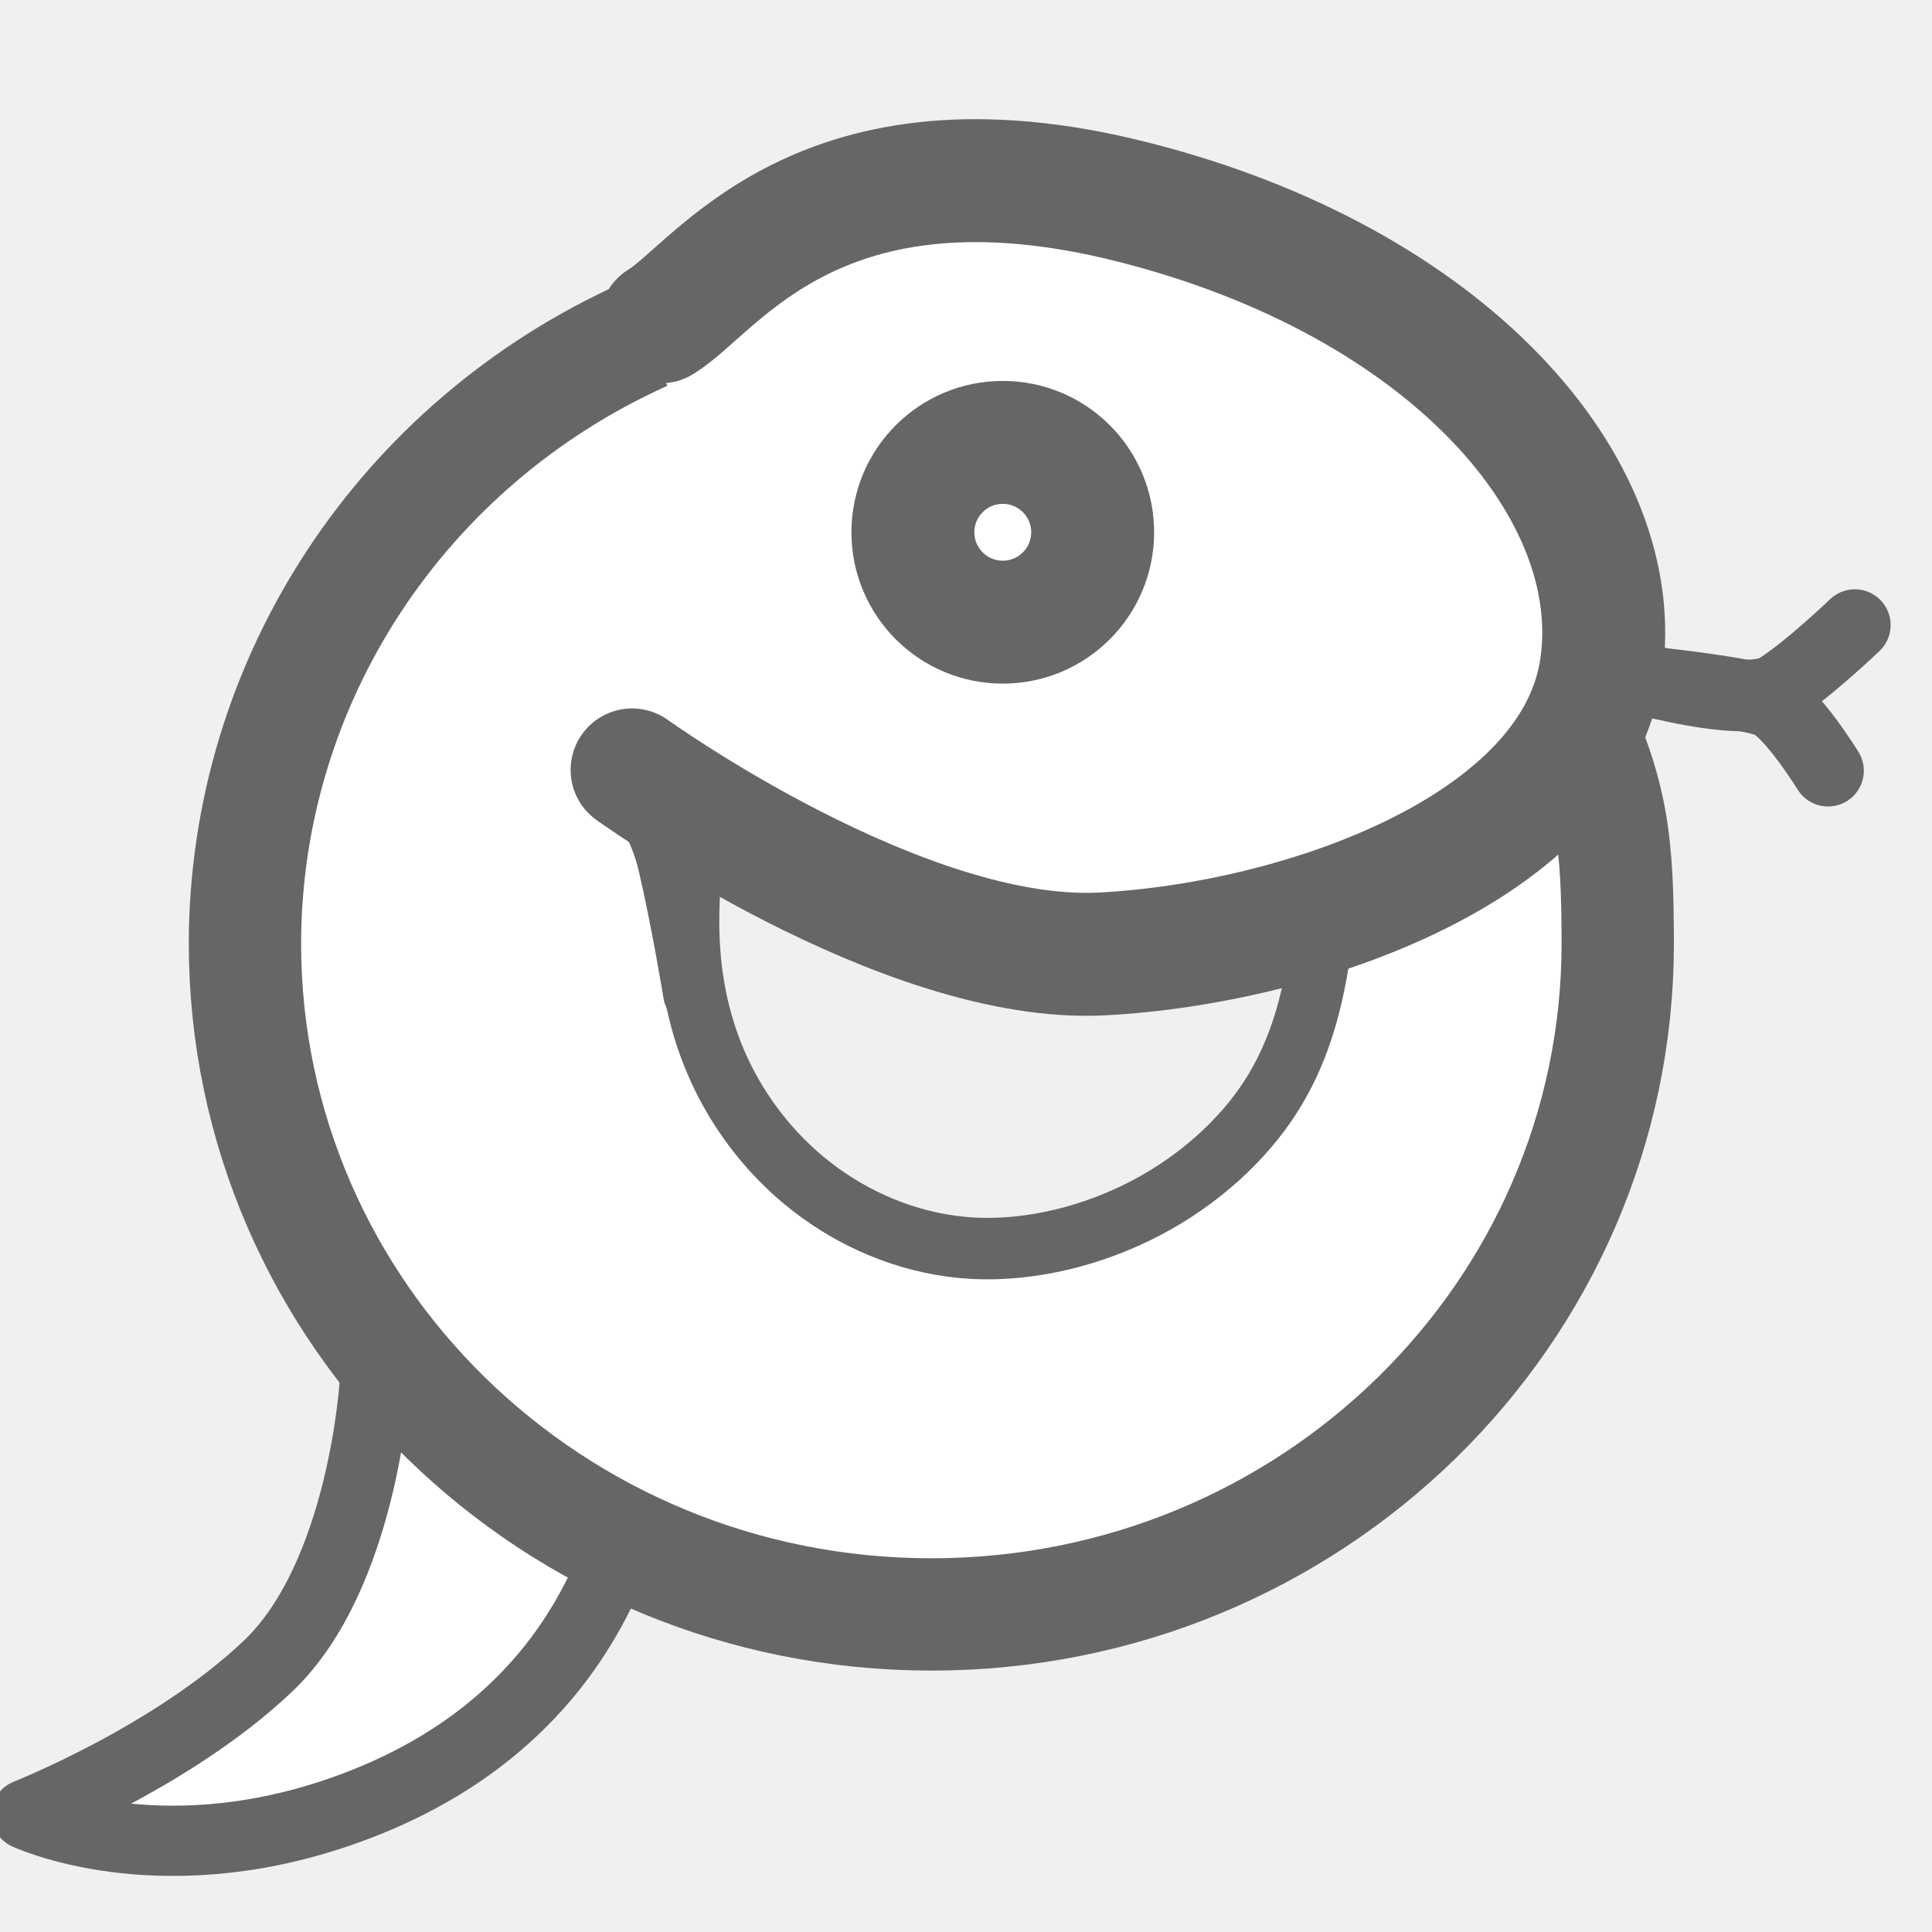
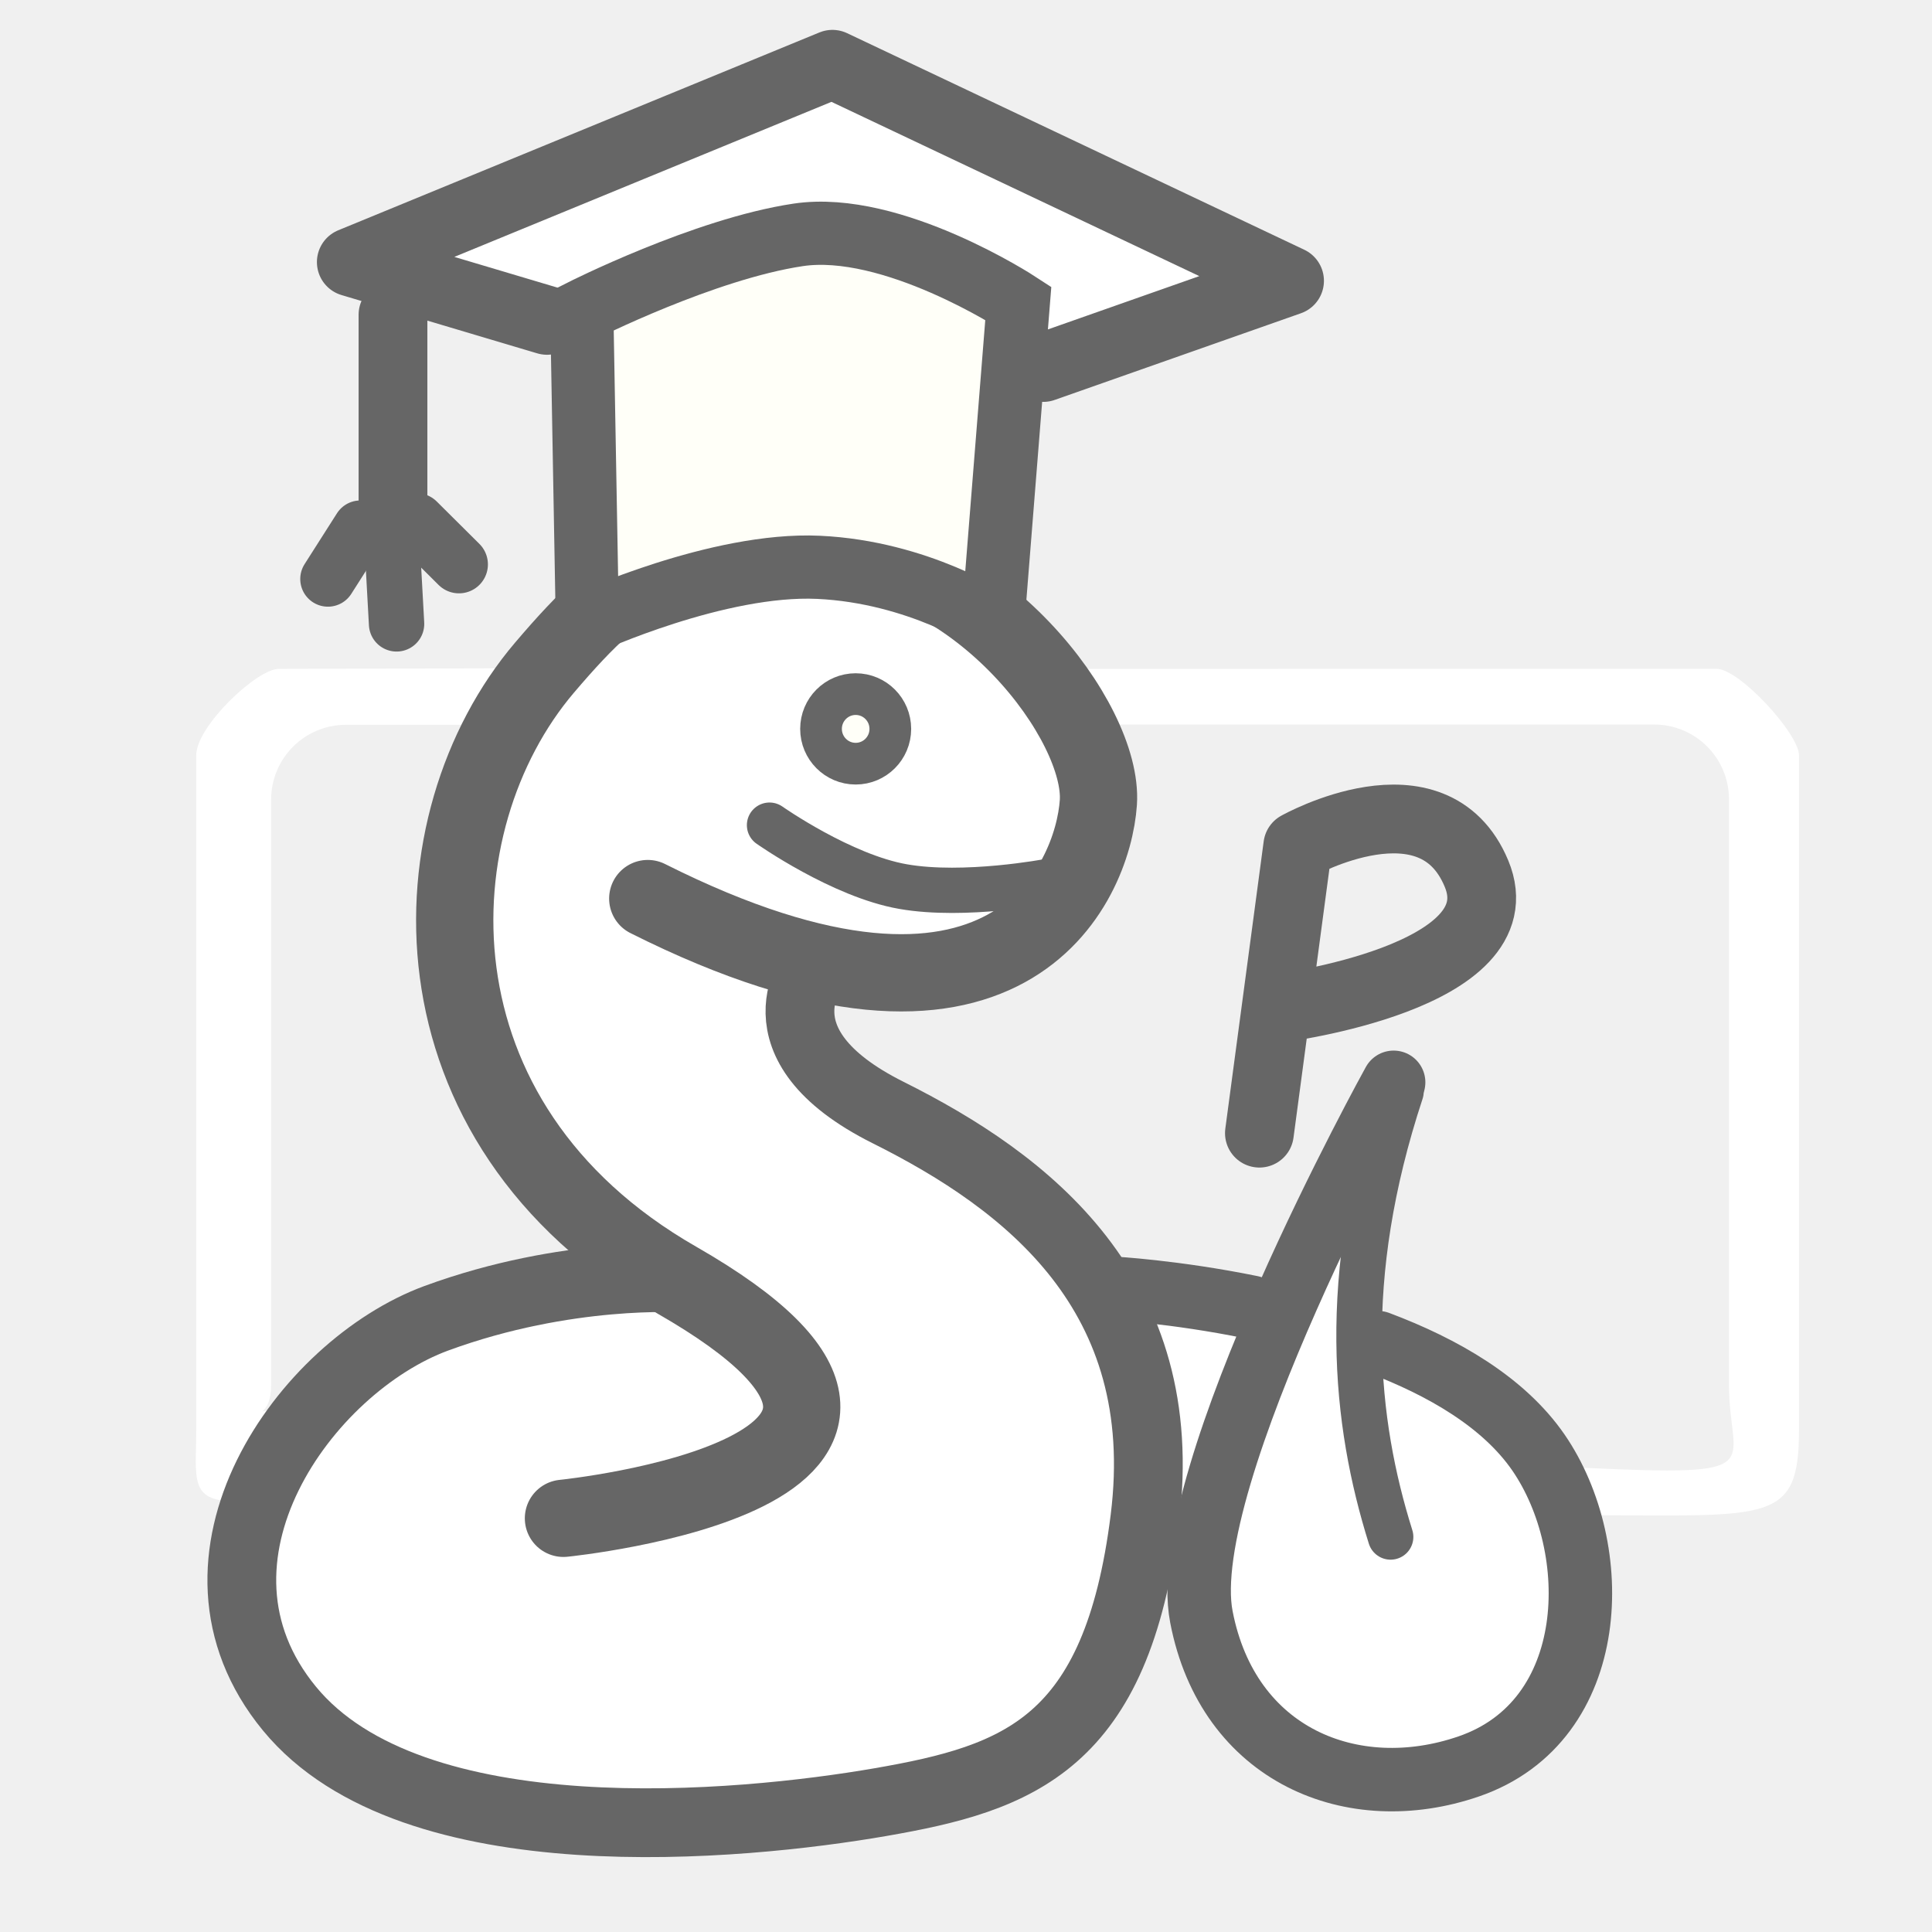
- <svg xmlns="http://www.w3.org/2000/svg" height="55" id="svg1127" version="1.1" viewBox="0 0 14.552 14.552" width="55">
-   <defs id="defs1121">
-     </defs>
+ <svg xmlns="http://www.w3.org/2000/svg" height="55" id="svg1756" version="1.1" viewBox="0 0 14.552 14.552" width="55">
+   <defs id="defs1750" />
  <g id="layer1" transform="translate(0,-282.4479)">
-     <path d="m 12.441,287.579 c 0,0 0.722,0.197 0.948,0.058 0.226,-0.14 0.582,-0.481 0.582,-0.481" id="path2113" style="fill:none;stroke:#666666;stroke-width:0.539;stroke-linecap:round;stroke-linejoin:round;stroke-miterlimit:4;stroke-dasharray:none;stroke-opacity:1" />
-     <path d="m 12.484,287.594 c 0,0 0.683,0.072 0.847,0.144 0.164,0.072 0.438,0.515 0.438,0.515" id="path2115" style="fill:none;stroke:#666666;stroke-width:0.539;stroke-linecap:round;stroke-linejoin:round;stroke-miterlimit:4;stroke-dasharray:none;stroke-opacity:1" />
-     <path d="m 6.947,284.19 c -2.988,-1.2e-4 -5.41,2.422 -5.41,5.41 0.002,1.36 0.516,2.669 1.44,3.667 -0.048,0.303 -0.108,0.608 -0.188,0.892 -0.354,1.252 -2.174,2.029 -2.174,2.029 0,0 1.759,0.308 2.883,-0.612 0.647,-0.529 0.555,-0.834 0.967,-1.175 0.767,0.398 1.618,0.607 2.482,0.608 2.988,-1.6e-4 5.409,-2.422 5.41,-5.409 -0.002,-0.635 -0.115,-1.265 -0.335,-1.861 0.13,-0.204 0.225,-0.386 0.26,-0.505 0.134,-0.451 -0.724,-2.259 -2.071,-2.472 -0.101,-0.016 -0.22,-0.019 -0.345,-0.017 -0.312,-0.079 -0.662,-0.145 -1.002,-0.197 -0.612,-0.234 -1.261,-0.356 -1.917,-0.358 z m -1.325,4.341 c 0.27,0.117 0.743,0.308 1.565,0.607 1.149,0.418 2.019,0.437 2.659,0.322 0.009,0.076 0.013,0.152 0.014,0.229 -5.04e-5,1.255 -1.021,2.272 -2.28,2.272 -1.259,-1e-4 -2.28,-1.017 -2.28,-2.272 9.484e-4,-0.408 0.112,-0.808 0.322,-1.159 z" id="path2036" style="fill:#ffffff;fill-opacity:1;stroke:none;stroke-width:0.926;stroke-linecap:round;stroke-linejoin:round;stroke-miterlimit:4;stroke-dasharray:none;stroke-opacity:1" />
-     <path d="m 2.823,292.857 c 0,0 -0.084,1.453 -0.802,2.138 -0.718,0.685 -1.821,1.119 -1.821,1.119 0,0 0.971,0.459 2.355,-0.017 1.541,-0.529 1.921,-1.604 2.038,-1.804" id="path2111" style="fill:none;stroke:#666666;stroke-width:0.529;stroke-linecap:round;stroke-linejoin:round;stroke-miterlimit:4;stroke-dasharray:none;stroke-opacity:1;fill-opacity:1" />
-     <path d="m 4.761,288.247 c 0,0 2.035,1.465 3.541,1.386 1.506,-0.079 3.558,-0.802 3.758,-2.155 0.2,-1.353 -1.153,-2.907 -3.525,-3.508 -2.372,-0.601 -3.14,0.651 -3.558,0.902" id="path2097" style="fill:none;stroke:#666666;stroke-width:0.926;stroke-linecap:round;stroke-linejoin:round;stroke-miterlimit:4;stroke-dasharray:none;stroke-opacity:1" />
-     <path d="m 5.262,288.481 c -0.045,0.356 -0.089,0.712 -0.072,1.063 0.017,0.351 0.095,0.696 0.256,1.022 0.162,0.326 0.406,0.632 0.729,0.866 0.323,0.234 0.724,0.395 1.158,0.418 0.434,0.022 0.902,-0.095 1.3,-0.304 0.398,-0.209 0.727,-0.51 0.935,-0.833 0.209,-0.323 0.298,-0.668 0.348,-0.941 0.05,-0.273 0.061,-0.473 0.072,-0.674" id="path2101" style="fill:none;stroke:#666666;stroke-width:0.463;stroke-linecap:round;stroke-linejoin:round;stroke-opacity:1;stroke-miterlimit:4;stroke-dasharray:none" />
-     <circle cx="7.553" cy="286.457" id="path2105" r="0.677" style="fill:#ffffff;fill-opacity:1;stroke:#666666;stroke-width:0.926;stroke-linecap:round;stroke-linejoin:round;stroke-miterlimit:4;stroke-dasharray:none;stroke-opacity:1" />
-     <path d="m 4.569,288.222 c 0,0 0.326,0.277 0.434,0.735 0.102,0.434 0.192,0.986 0.192,0.986" id="path2140" style="fill:none;stroke:#666666;stroke-width:0.397;stroke-linecap:round;stroke-linejoin:round;stroke-opacity:1;stroke-miterlimit:4;stroke-dasharray:none" />
-     <path d="m 4.853,284.968 c -1.831,0.824 -3.005,2.614 -3.008,4.585 1.667e-4,2.792 2.315,5.055 5.17,5.055 2.855,-4e-5 5.17,-2.263 5.17,-5.055 -0.002,-0.753 -0.033,-1.13 -0.366,-1.809" id="path30" style="fill:none;stroke:#666666;stroke-width:0.846;stroke-miterlimit:4;stroke-dasharray:none;stroke-opacity:1" />
+     <path d="m 3.991,287.481 -1.892,0.005 c -0.163,4.5e-4 -0.621,0.431 -0.621,0.651 v 5.081 c 0,0.36 -0.056,0.537 0.288,0.537 l 0.303,-0.281 c -0.119,0 -0.187,-0.021 -0.227,-0.064 l 0.241,-0.319 v -0.02 c -0.049,0 -0.082,0.003 -0.106,0.007 0.03,-0.025 0.065,-0.08 0.065,-0.192 v -4.414 c 0,-0.313 0.252,-0.565 0.565,-0.565 h 1.318 l 0.218,-0.286 -0.258,7.6e-4 z m 3.874,0.005 0.154,0.138 H 7.85 l 0.313,0.281 h 4.295 c 0.313,0 0.565,0.252 0.565,0.565 v 4.414 c 0,0.613 0.339,0.687 -1.105,0.619 l -0.045,0.07 c -0.037,-0.002 -0.064,-0.003 -0.102,-0.004 l 0.054,0.079 -0.048,0.074 c 0.037,8e-5 0.064,3.1e-4 0.099,4.6e-4 l 0.094,0.138 c 1.366,0.003 1.58,0.062 1.58,-0.643 v -5.081 c 0,-0.161 -0.448,-0.651 -0.621,-0.651 z" id="rect1226-2-4-6-9" style="fill:#ffffff;fill-opacity:1;stroke:none;stroke-width:0.132;stroke-linecap:round;stroke-linejoin:round;stroke-miterlimit:4;stroke-dasharray:none;stroke-opacity:1" />
+     <path d="m 6.146,289.721 c 0,0 1.953,0.201 2.054,-0.805 0.101,-1.007 -0.584,-1.913 -1.007,-2.054 -0.423,-0.141 -1.691,-0.282 -2.315,0.06 -0.624,0.342 -1.148,1.127 -1.289,1.49 -0.141,0.362 -0.262,1.369 0,1.953 0.262,0.584 1.329,1.631 1.329,1.631 0,0 -1.45,0.121 -2.094,0.685 -0.644,0.564 -1.127,0.886 -1.067,1.711 0.06,0.825 0.685,1.429 1.329,1.55 0.644,0.121 1.953,0.383 2.557,0.262 0.604,-0.121 2.013,-0.221 2.356,-0.664 0.342,-0.443 0.483,-1.329 0.664,-1.45 0.181,-0.121 0.423,0.121 0.463,0.483 0.04,0.362 0.06,0.745 0.282,0.866 0.221,0.121 0.846,0.664 1.49,0.403 0.644,-0.262 1.027,-0.685 1.007,-1.127 -0.02,-0.443 -0.04,-1.53 -1.107,-1.953 -1.067,-0.423 -2.517,-0.604 -2.517,-0.604 0,0 -0.262,-0.564 -0.785,-0.846 -0.523,-0.282 -1.248,-0.685 -1.369,-0.906 -0.121,-0.221 0.02,-0.685 0.02,-0.685 z" id="path1265-5" style="fill:#ffffff;fill-opacity:1;stroke:none;stroke-width:0.04px;stroke-linecap:butt;stroke-linejoin:miter;stroke-opacity:1" />
+     <ellipse cx="6.445" cy="287.938" id="path894-6-7-3-6" rx="0.261" ry="0.262" style="fill:#fffff8;fill-opacity:1;stroke:#666666;stroke-width:0.314;stroke-miterlimit:4;stroke-dasharray:none;stroke-opacity:1" />
+     <path d="m 5.796,288.663 c 0,0 0.544,0.383 1.007,0.463 0.463,0.081 1.097,-0.04 1.097,-0.04" id="path896-2-0-6-5" style="fill:none;fill-opacity:1;stroke:#666666;stroke-width:0.341;stroke-linecap:round;stroke-linejoin:miter;stroke-miterlimit:4;stroke-dasharray:none;stroke-opacity:1" />
+     <path d="m 6.146,289.721 c 0,0 -0.503,0.584 0.544,1.107 1.047,0.523 2.145,1.364 1.933,3.06 -0.212,1.696 -0.946,1.953 -1.993,2.134 -1.047,0.181 -3.523,0.423 -4.45,-0.705 -0.926,-1.127 0.121,-2.577 1.107,-2.94 0.987,-0.362 1.852,-0.302 1.852,-0.302" id="path1042-6" style="fill:none;stroke:#666666;stroke-width:0.518;stroke-linecap:butt;stroke-linejoin:miter;stroke-miterlimit:4;stroke-dasharray:none;stroke-opacity:1" />
+     <path d="m 4.12,284.861 -1.474,-0.439 3.624,-1.49 3.443,1.631 -1.855,0.653" id="path1078-9" style="fill:#ffffff;fill-opacity:1;stroke:#666666;stroke-width:0.518;stroke-linecap:round;stroke-linejoin:round;stroke-miterlimit:4;stroke-dasharray:none;stroke-opacity:1" />
+     <path d="m 2.96,284.819 v 1.523" id="path1084-74" style="fill:none;stroke:#666666;stroke-width:0.518;stroke-linecap:round;stroke-linejoin:miter;stroke-miterlimit:4;stroke-dasharray:none;stroke-opacity:1" />
+     <path d="m 4.879,289.216 c 2.715,1.364 3.353,-0.12 3.394,-0.724 0.04,-0.604 -0.896,-1.847 -2.054,-1.893 -1.158,-0.045 -1.478,0.126 -2.118,0.878 -0.989,1.163 -1.077,3.424 0.997,4.613 2.534,1.452 -0.854,1.794 -0.854,1.794" id="path50-5-2-9-7" style="fill:none;fill-opacity:1;stroke:#666666;stroke-width:0.582;stroke-linecap:round;stroke-linejoin:round;stroke-miterlimit:4;stroke-dasharray:none;stroke-opacity:1" />
+     <path d="m 4.424,287.138 c 0,0 0.985,-0.452 1.741,-0.417 0.756,0.035 1.314,0.408 1.314,0.408 l 0.191,-2.397 c 0,0 -0.95,-0.621 -1.658,-0.515 -0.709,0.106 -1.63,0.572 -1.63,0.572 z" id="path2757" style="fill:#fffff8;stroke:#666666;stroke-width:0.476;stroke-linecap:butt;stroke-linejoin:miter;stroke-miterlimit:4;stroke-dasharray:none;stroke-opacity:1;fill-opacity:1" />
+     <path d="m 2.714,286.426 -0.244,0.383" id="path1084-7-52" style="fill:none;stroke:#666666;stroke-width:0.417;stroke-linecap:round;stroke-linejoin:miter;stroke-miterlimit:4;stroke-dasharray:none;stroke-opacity:1" />
+     <path d="m 3.457,286.699 -0.321,-0.319" id="path1084-7-3-5" style="fill:none;stroke:#666666;stroke-width:0.436;stroke-linecap:round;stroke-linejoin:miter;stroke-miterlimit:4;stroke-dasharray:none;stroke-opacity:1" />
+     <path d="m 2.962,286.693 0.025,0.454" id="path1084-7-5-4" style="fill:none;stroke:#666666;stroke-width:0.417;stroke-linecap:round;stroke-linejoin:miter;stroke-miterlimit:4;stroke-dasharray:none;stroke-opacity:1" />
+     <path d="m 10.096,293.316 0.024,-1.798 -0.499,1.589 z" id="path2755" style="fill:#ffffff;fill-opacity:1;stroke:none;stroke-width:0.265px;stroke-linecap:butt;stroke-linejoin:miter;stroke-opacity:1" />
+     <path d="m 8.377,292.151 c 0,0 0.463,0.024 1.048,0.143 m 0.955,0.267 c 0.49,0.184 0.947,0.449 1.208,0.828 0.494,0.719 0.472,2.021 -0.526,2.364 -0.873,0.3 -1.812,-0.081 -2.013,-1.127 -0.201,-1.047 1.448,-4.026 1.448,-4.026" id="path1199-7" style="fill:none;stroke:#666666;stroke-width:0.478;stroke-linecap:round;stroke-linejoin:round;stroke-miterlimit:4;stroke-dasharray:none;stroke-opacity:1" />
+     <path d="m 9.486,290.983 0.289,-2.164 c 0,0 1.021,-0.573 1.346,0.209 0.326,0.781 -1.481,1.013 -1.481,1.013" id="path1158-4" style="fill:none;stroke:#666666;stroke-width:0.518;stroke-linecap:round;stroke-linejoin:round;stroke-miterlimit:4;stroke-dasharray:none;stroke-opacity:1" />
+     <path d="m 10.552,290.671 c -0.465,1.41 -0.349,2.488 -0.078,3.353" id="path1154-4" style="fill:none;stroke:#666666;stroke-width:0.343;stroke-linecap:round;stroke-linejoin:round;stroke-miterlimit:4;stroke-dasharray:none;stroke-opacity:1" />
  </g>
</svg>
